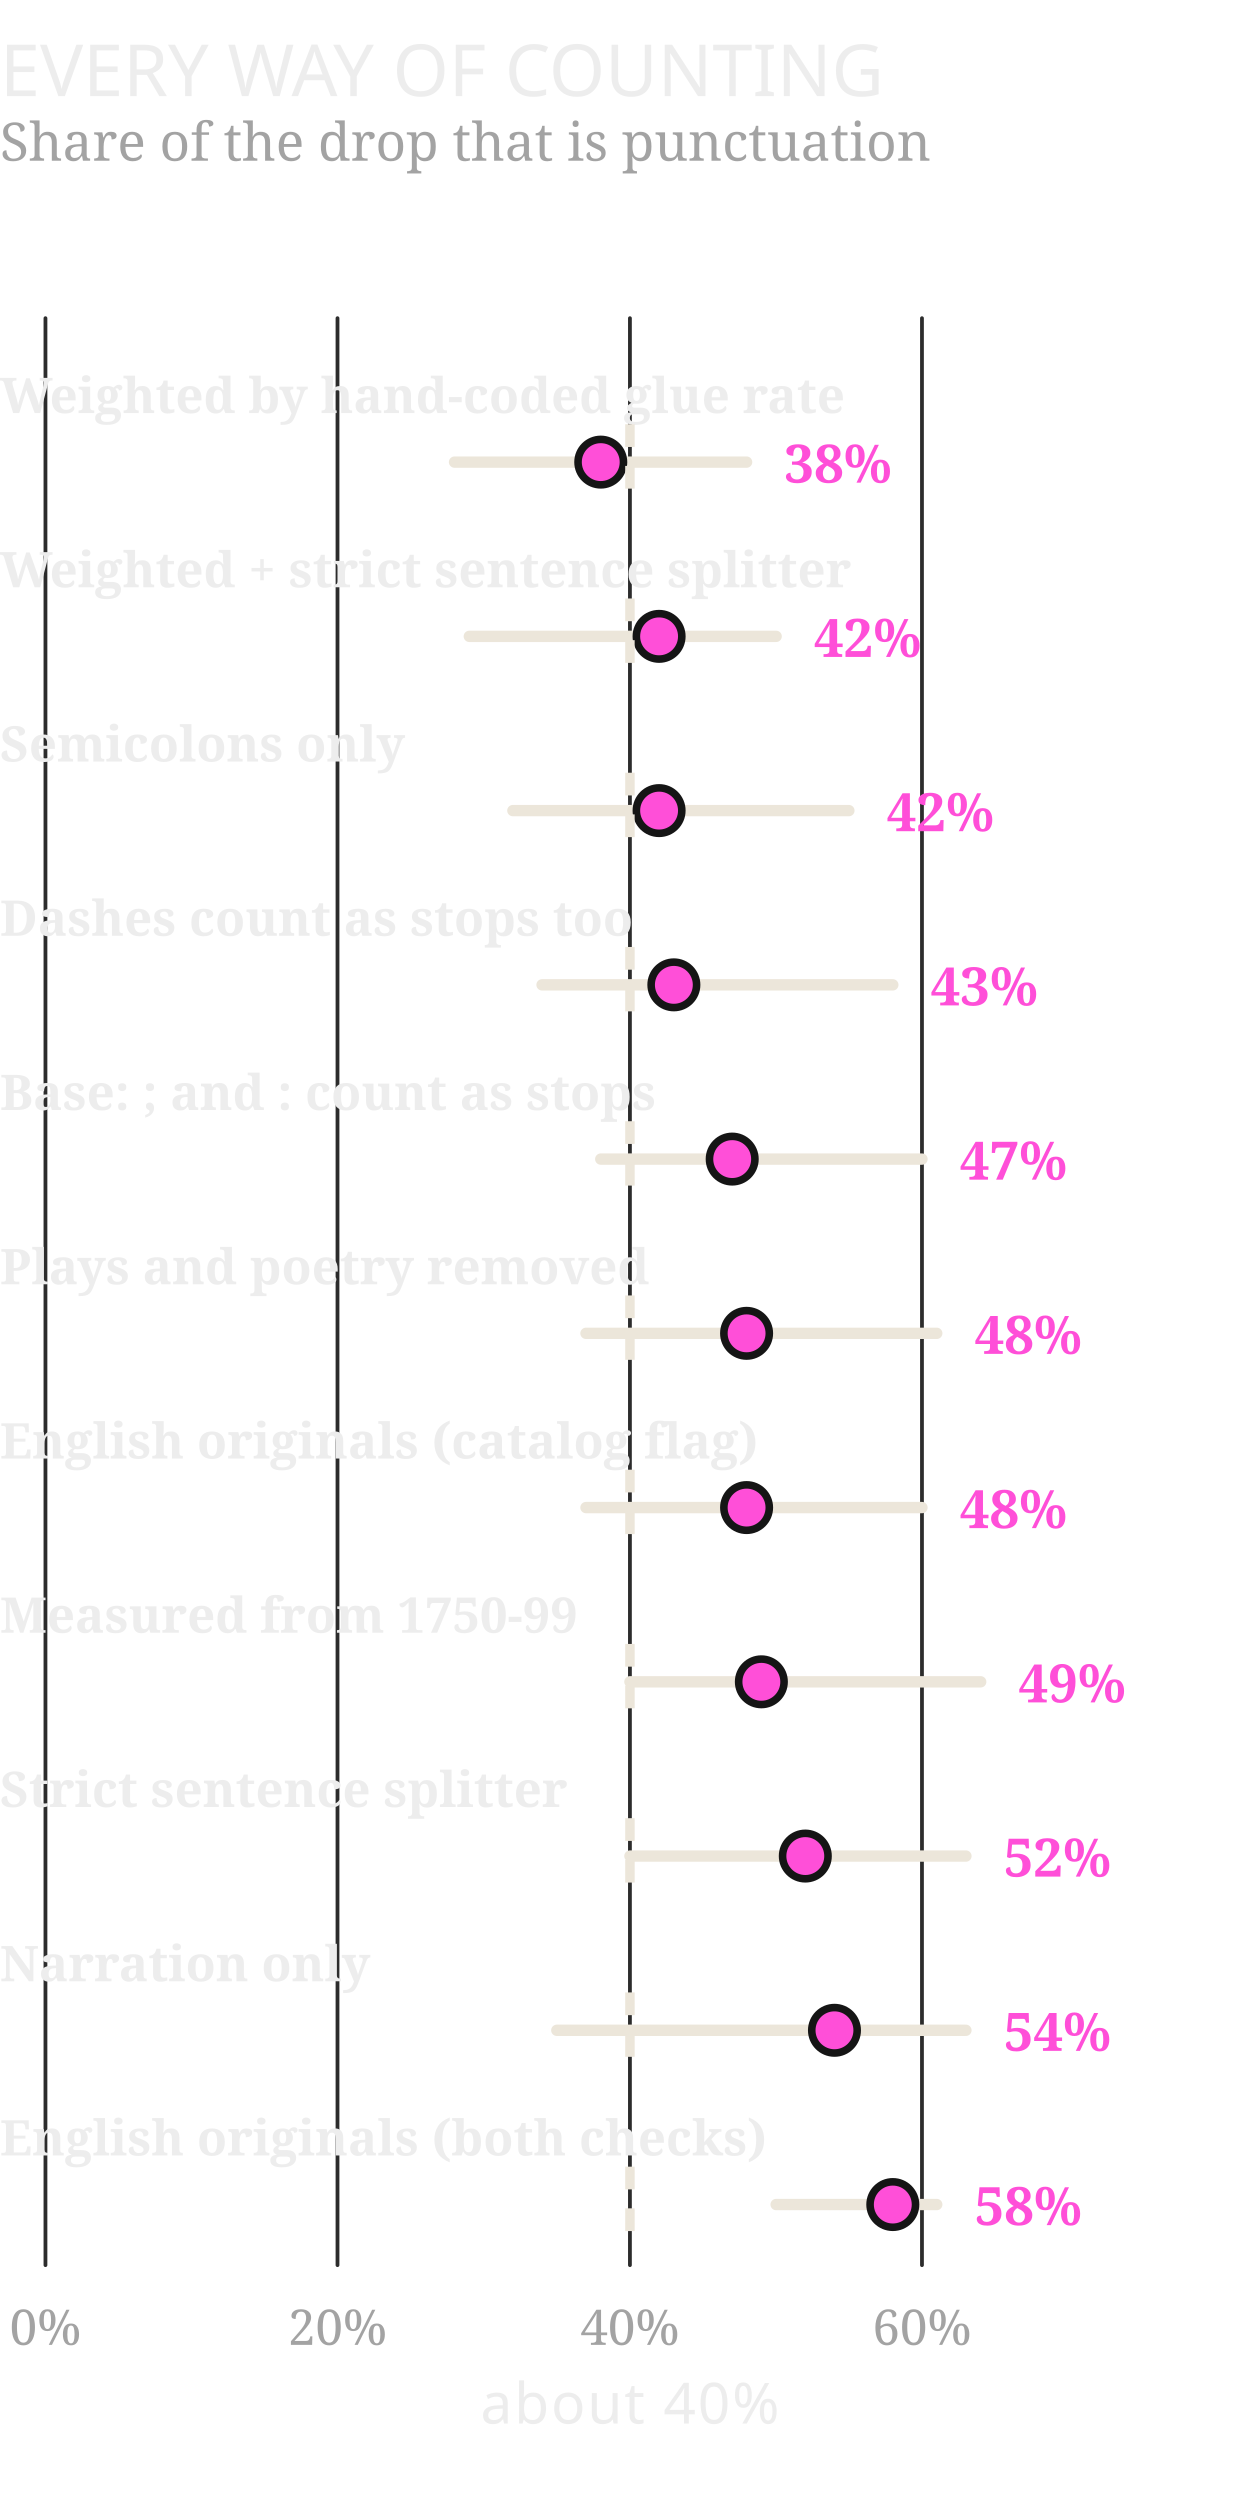
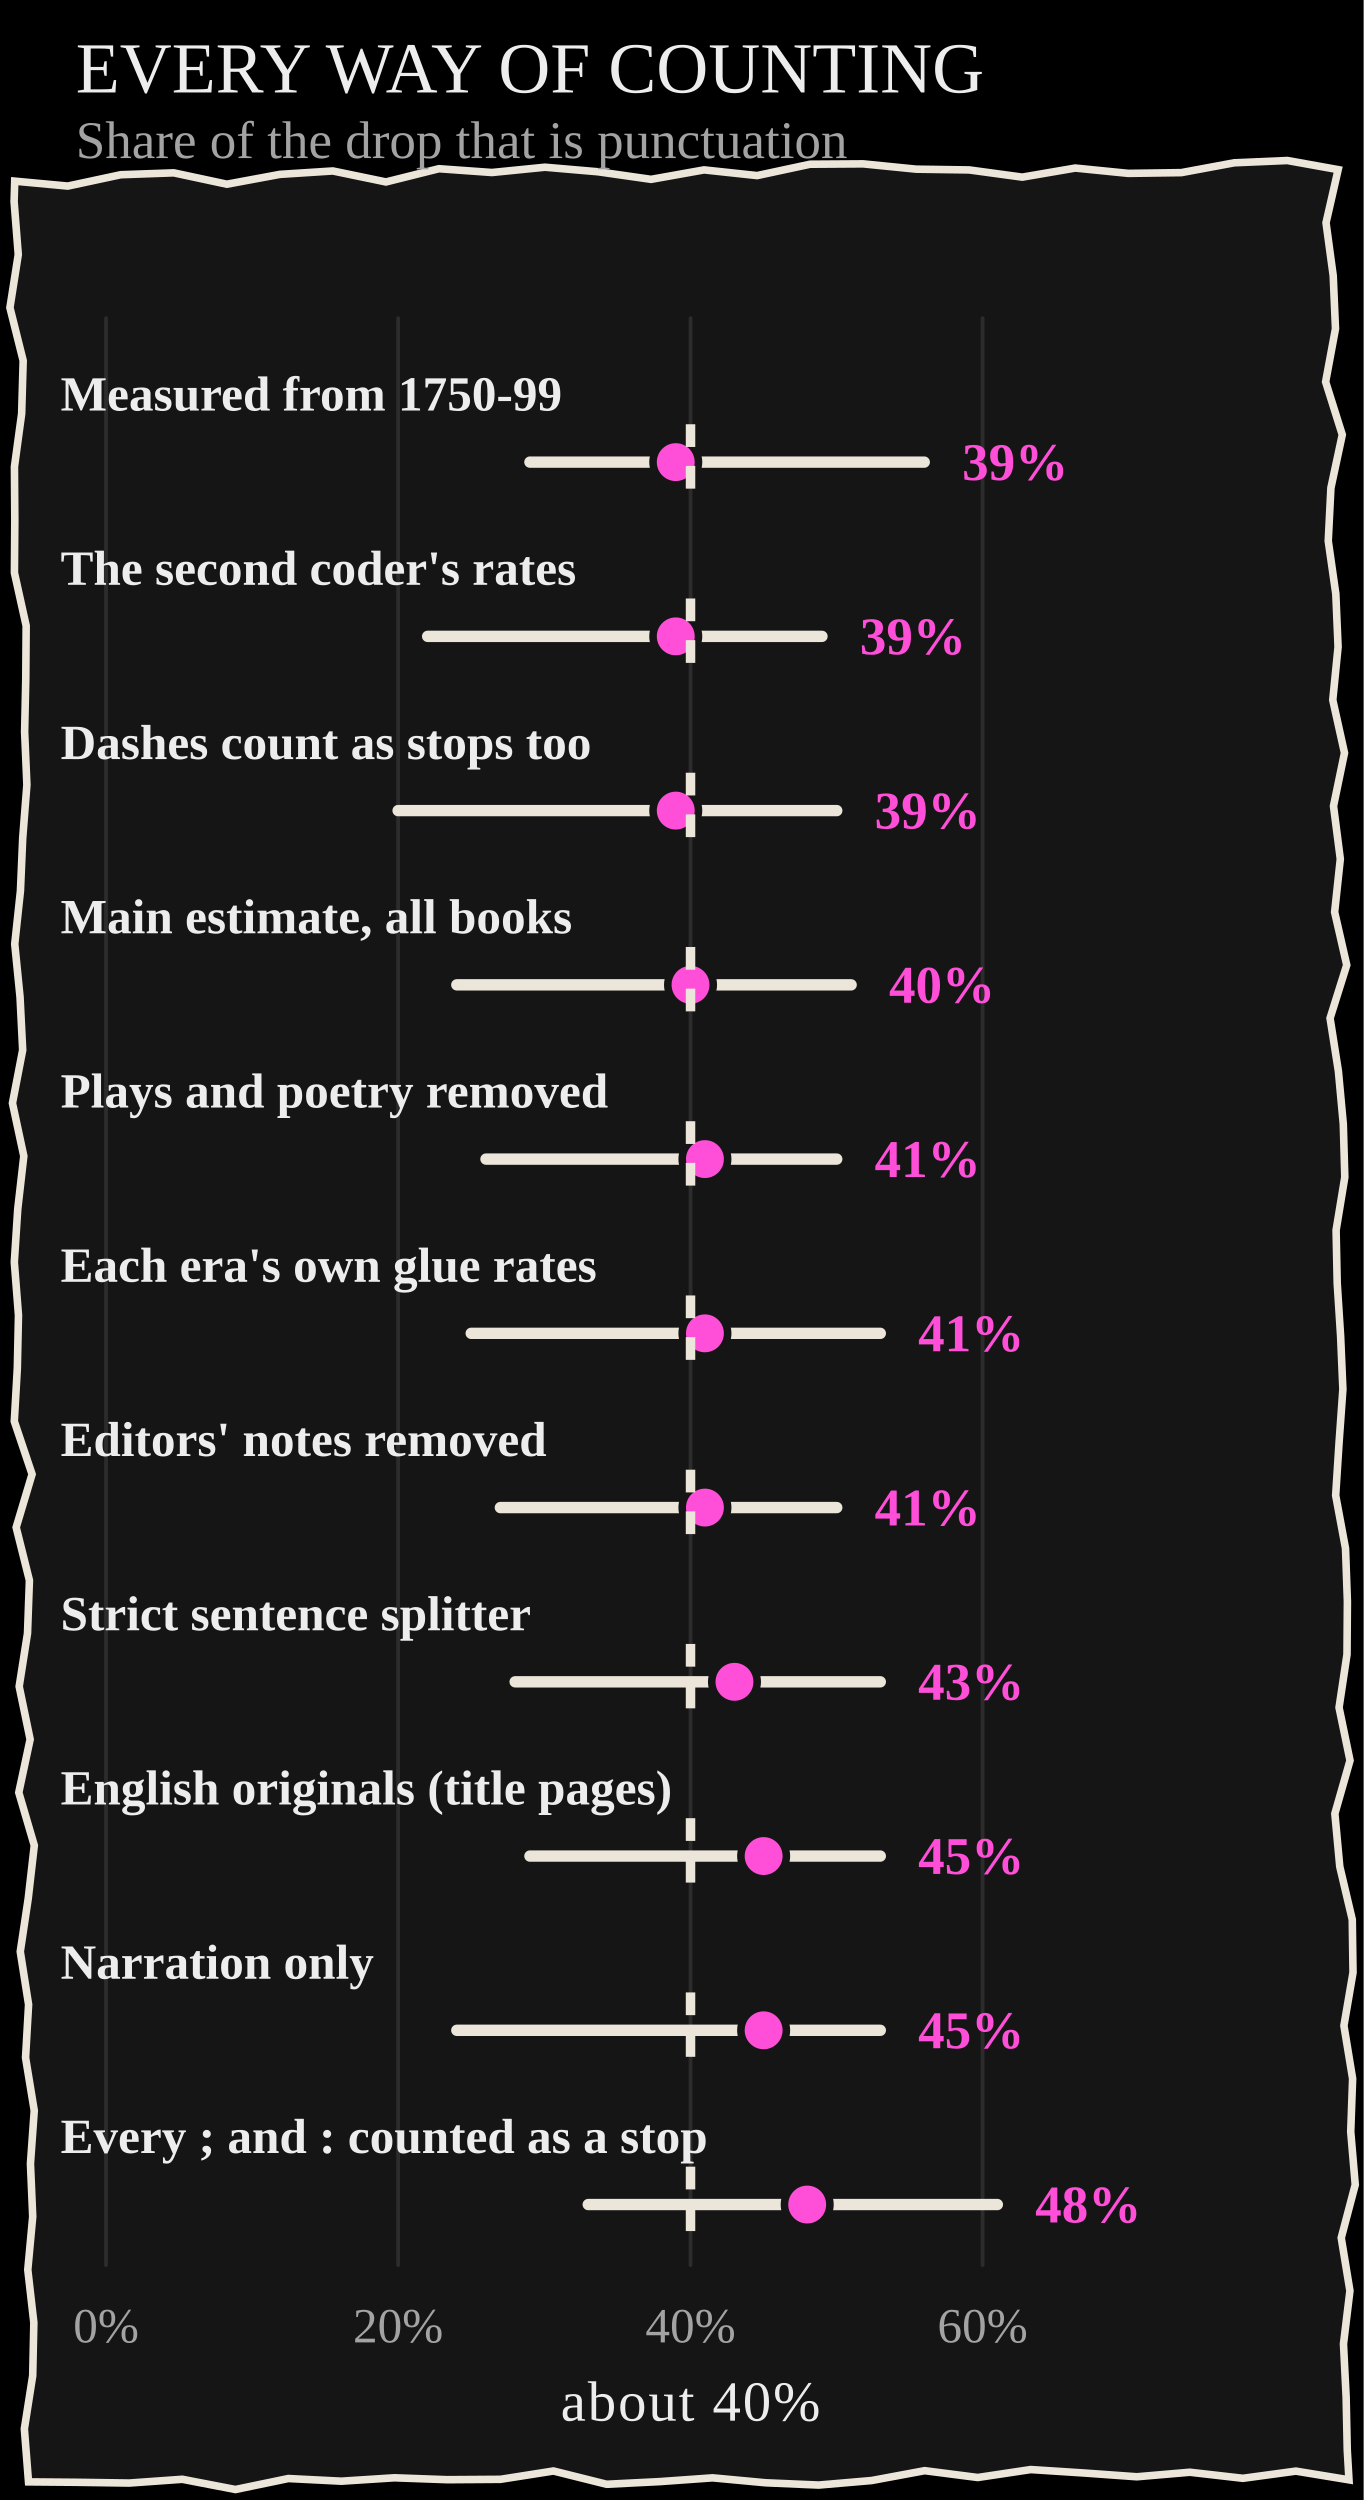
- <svg xmlns="http://www.w3.org/2000/svg" viewBox="16 0 328 660" width="328" height="660" role="img" aria-label="Dot and interval chart: the share of the 1700-49 to 1900-49 drop in sentence length that disappears when semicolons and colons count as sentence ends, measured eleven ways with 95% bootstrap intervals. Weighted by the hand-coded glue rate: 38% (28 to 48). Weighted with a strict sentence splitter: 42%. Semicolons only: 42%. Dashes counted too: 43%. Base count: 47% (38 to 60). Plays and poetry removed: 48%. English originals: 48%. Measured from 1750-99: 49%. Strict sentence splitter: 52%. Narration only: 54%. English originals by both checks: 58% (50 to 61). Every estimate lands between 38% and 58%; a line marks about 40%.">
+ <svg xmlns="http://www.w3.org/2000/svg" viewBox="0 0 360 660" width="360" height="660" role="img" aria-label="Dot and interval chart: the share of the 1700-49 to 1900-49 drop in sentence length that is punctuation, measured eleven ways with 95% intervals. Each way counts a semicolon or colon only as often as it glues two clauses, except the last. Dashes counted as stops: 39%. Measured from 1750-99: 39%. The second coder's rates: 39%. The main estimate, all books: 40% (24 to 51). Each era's own glue rates: 41%. Plays and poetry removed: 41%. Editors' notes removed: 41%. Strict sentence splitter: 43%. Narration only: 45%. English originals, checked by title page: 45% (29 to 53). Every semicolon and colon counted as a stop: 48% (33 to 61). A line marks about 40%.">
  <defs />
-   <text x="16" y="18" font-family="Anton, Impact, sans-serif" font-size="19" fill="#ededed" text-anchor="start" dominant-baseline="central">EVERY WAY OF COUNTING</text>
-   <text x="16" y="37" font-family="Fraunces, Georgia, serif" font-size="14" fill="#a3a3a3" text-anchor="start" dominant-baseline="central">Share of the drop that is punctuation</text>
+   <rect width="360" height="660" fill="#000000" />
+   <path class="d-paper" d="M6,46.6 L20,48 L34,45.1 L48,44.7 L62,47.8 L76,45.3 L90,44.5 L104,47.5 L118,44.1 L132,45.2 L146,43.9 L160,45.2 L174,47.3 L188,44.9 L202,46.5 L216,43.6 L230,43.6 L244,45.1 L258,45.4 L272,47.4 L286,45.1 L300,46.6 L314,46.5 L328,44 L342,43.5 L355.4,46 L352.1,60 L353.9,74 L354.4,88 L351.7,102 L356,116 L352.9,130 L352.1,144 L354,158 L354.5,172 L353,186 L356,200 L353,214 L354.7,228 L353.1,242 L356.2,256 L351.7,270 L353.8,284 L355,298 L355.3,312 L352.9,326 L353.1,340 L353.9,354 L354.4,368 L353.3,382 L352.3,396 L354.8,410 L355.2,424 L355,438 L352.8,452 L355.6,466 L351.5,480 L352.7,494 L355.9,508 L356,522 L353.5,536 L355.7,550 L355.1,564 L356.2,578 L352.4,592 L354.6,606 L352.8,620 L353.4,634 L353.6,648 L354,655.9 L340,653.5 L326,655.3 L312,653.6 L298,654.7 L284,653.6 L270,652.6 L256,654.6 L242,652.7 L228,655.2 L214,656.3 L200,655.6 L186,654.2 L172,655.1 L158,655.7 L144,652.1 L130,654.2 L116,654.2 L102,653.6 L88,654.4 L74,653.6 L60,656.4 L46,653.6 L32,654.5 L18,654.2 L5.4,654 L4.4,640 L6.7,626 L7.1,612 L5.6,598 L7,584 L6.5,570 L7.6,556 L5.4,542 L6.3,528 L4.2,514 L6.4,500 L8.1,486 L4.1,472 L7.2,458 L4.4,444 L6.7,430 L7.3,416 L3.9,402 L8.2,388 L3.6,374 L4.5,360 L4.9,346 L3.9,332 L4.9,318 L6.6,304 L3.7,290 L6.5,276 L5.9,262 L4.6,248 L6.2,234 L6.9,220 L8.1,206 L7.6,192 L8,178 L8.2,164 L5.2,150 L5.4,136 L5.4,122 L7.4,108 L7.9,94 L4.5,80 L6.8,66 L5.8,52 Z" fill="#151515" stroke="#ece6da" stroke-width="2" transform="rotate(-0.4 180 350)" />
+   <text x="20" y="18" font-family="var(--font-anton, Anton), Impact, sans-serif" font-size="19" fill="#ededed" text-anchor="start" dominant-baseline="central">EVERY WAY OF COUNTING</text>
+   <text x="20" y="37" font-family="var(--font-hanken-grotesk, 'Hanken Grotesk'), Arial, sans-serif" font-size="14" fill="#a3a3a3" text-anchor="start" dominant-baseline="central">Share of the drop that is punctuation</text>
  <path d="M28,84 L28,598" fill="none" stroke="#2c2c2c" stroke-width="1" stroke-linecap="round" />
-   <text x="28" y="614" font-family="Fraunces, Georgia, serif" font-size="13" fill="#a3a3a3" text-anchor="middle" dominant-baseline="central">0%</text>
+   <text x="28" y="614" font-family="var(--font-hanken-grotesk, 'Hanken Grotesk'), Arial, sans-serif" font-size="13" fill="#a3a3a3" text-anchor="middle" dominant-baseline="central">0%</text>
  <path d="M105.1,84 L105.1,598" fill="none" stroke="#2c2c2c" stroke-width="1" stroke-linecap="round" />
-   <text x="105.1" y="614" font-family="Fraunces, Georgia, serif" font-size="13" fill="#a3a3a3" text-anchor="middle" dominant-baseline="central">20%</text>
+   <text x="105.1" y="614" font-family="var(--font-hanken-grotesk, 'Hanken Grotesk'), Arial, sans-serif" font-size="13" fill="#a3a3a3" text-anchor="middle" dominant-baseline="central">20%</text>
  <path d="M182.3,84 L182.3,598" fill="none" stroke="#2c2c2c" stroke-width="1" stroke-linecap="round" />
-   <text x="182.3" y="614" font-family="Fraunces, Georgia, serif" font-size="13" fill="#a3a3a3" text-anchor="middle" dominant-baseline="central">40%</text>
+   <text x="182.3" y="614" font-family="var(--font-hanken-grotesk, 'Hanken Grotesk'), Arial, sans-serif" font-size="13" fill="#a3a3a3" text-anchor="middle" dominant-baseline="central">40%</text>
  <path d="M259.4,84 L259.4,598" fill="none" stroke="#2c2c2c" stroke-width="1" stroke-linecap="round" />
-   <text x="259.4" y="614" font-family="Fraunces, Georgia, serif" font-size="13" fill="#a3a3a3" text-anchor="middle" dominant-baseline="central">60%</text>
-   <text x="16" y="104" font-family="Fraunces, Georgia, serif" font-size="13" font-weight="600" fill="#ededed" text-anchor="start" dominant-baseline="central">Weighted by hand-coded glue rate</text>
-   <text x="16" y="150" font-family="Fraunces, Georgia, serif" font-size="13" font-weight="600" fill="#ededed" text-anchor="start" dominant-baseline="central">Weighted + strict sentence splitter</text>
-   <text x="16" y="196" font-family="Fraunces, Georgia, serif" font-size="13" font-weight="600" fill="#ededed" text-anchor="start" dominant-baseline="central">Semicolons only</text>
-   <text x="16" y="242" font-family="Fraunces, Georgia, serif" font-size="13" font-weight="600" fill="#ededed" text-anchor="start" dominant-baseline="central">Dashes count as stops too</text>
-   <text x="16" y="288" font-family="Fraunces, Georgia, serif" font-size="13" font-weight="600" fill="#ededed" text-anchor="start" dominant-baseline="central">Base: ; and : count as stops</text>
-   <text x="16" y="334" font-family="Fraunces, Georgia, serif" font-size="13" font-weight="600" fill="#ededed" text-anchor="start" dominant-baseline="central">Plays and poetry removed</text>
-   <text x="16" y="380" font-family="Fraunces, Georgia, serif" font-size="13" font-weight="600" fill="#ededed" text-anchor="start" dominant-baseline="central">English originals (catalog flag)</text>
-   <text x="16" y="426" font-family="Fraunces, Georgia, serif" font-size="13" font-weight="600" fill="#ededed" text-anchor="start" dominant-baseline="central">Measured from 1750-99</text>
-   <text x="16" y="472" font-family="Fraunces, Georgia, serif" font-size="13" font-weight="600" fill="#ededed" text-anchor="start" dominant-baseline="central">Strict sentence splitter</text>
-   <text x="16" y="518" font-family="Fraunces, Georgia, serif" font-size="13" font-weight="600" fill="#ededed" text-anchor="start" dominant-baseline="central">Narration only</text>
-   <text x="16" y="564" font-family="Fraunces, Georgia, serif" font-size="13" font-weight="600" fill="#ededed" text-anchor="start" dominant-baseline="central">English originals (both checks)</text>
-   <line y1="122" y2="122" stroke="#ece6da" stroke-width="3" stroke-linecap="round" x1="136" x2="213.1" opacity="1" />
-   <circle cy="122" r="6" fill="#ff4fd8" stroke="#151515" stroke-width="2" cx="174.6" />
-   <text x="223.1" y="122" font-family="Fraunces, Georgia, serif" font-size="14" font-weight="700" fill="#ff4fd8" text-anchor="start" dominant-baseline="central" opacity="1">38%</text>
-   <line y1="168" y2="168" stroke="#ece6da" stroke-width="3" stroke-linecap="round" x1="139.9" x2="220.9" opacity="1" />
-   <circle cy="168" r="6" fill="#ff4fd8" stroke="#151515" stroke-width="2" cx="190" />
-   <text x="230.9" y="168" font-family="Fraunces, Georgia, serif" font-size="14" font-weight="700" fill="#ff4fd8" text-anchor="start" dominant-baseline="central" opacity="1">42%</text>
-   <line y1="214" y2="214" stroke="#ece6da" stroke-width="3" stroke-linecap="round" x1="151.4" x2="240.1" opacity="1" />
-   <circle cy="214" r="6" fill="#ff4fd8" stroke="#151515" stroke-width="2" cx="190" />
-   <text x="250.1" y="214" font-family="Fraunces, Georgia, serif" font-size="14" font-weight="700" fill="#ff4fd8" text-anchor="start" dominant-baseline="central" opacity="1">42%</text>
-   <line y1="260" y2="260" stroke="#ece6da" stroke-width="3" stroke-linecap="round" x1="159.1" x2="251.7" opacity="1" />
-   <circle cy="260" r="6" fill="#ff4fd8" stroke="#151515" stroke-width="2" cx="193.9" />
-   <text x="261.7" y="260" font-family="Fraunces, Georgia, serif" font-size="14" font-weight="700" fill="#ff4fd8" text-anchor="start" dominant-baseline="central" opacity="1">43%</text>
-   <line y1="306" y2="306" stroke="#ece6da" stroke-width="3" stroke-linecap="round" x1="174.6" x2="259.4" opacity="1" />
-   <circle cy="306" r="6" fill="#ff4fd8" stroke="#151515" stroke-width="2" cx="209.3" />
-   <text x="269.4" y="306" font-family="Fraunces, Georgia, serif" font-size="14" font-weight="700" fill="#ff4fd8" text-anchor="start" dominant-baseline="central" opacity="1">47%</text>
-   <line y1="352" y2="352" stroke="#ece6da" stroke-width="3" stroke-linecap="round" x1="170.7" x2="263.3" opacity="1" />
-   <circle cy="352" r="6" fill="#ff4fd8" stroke="#151515" stroke-width="2" cx="213.1" />
-   <text x="273.3" y="352" font-family="Fraunces, Georgia, serif" font-size="14" font-weight="700" fill="#ff4fd8" text-anchor="start" dominant-baseline="central" opacity="1">48%</text>
-   <line y1="398" y2="398" stroke="#ece6da" stroke-width="3" stroke-linecap="round" x1="170.7" x2="259.4" opacity="1" />
-   <circle cy="398" r="6" fill="#ff4fd8" stroke="#151515" stroke-width="2" cx="213.1" />
-   <text x="269.4" y="398" font-family="Fraunces, Georgia, serif" font-size="14" font-weight="700" fill="#ff4fd8" text-anchor="start" dominant-baseline="central" opacity="1">48%</text>
-   <line y1="444" y2="444" stroke="#ece6da" stroke-width="3" stroke-linecap="round" x1="182.3" x2="274.9" opacity="1" />
-   <circle cy="444" r="6" fill="#ff4fd8" stroke="#151515" stroke-width="2" cx="217" />
-   <text x="284.9" y="444" font-family="Fraunces, Georgia, serif" font-size="14" font-weight="700" fill="#ff4fd8" text-anchor="start" dominant-baseline="central" opacity="1">49%</text>
-   <line y1="490" y2="490" stroke="#ece6da" stroke-width="3" stroke-linecap="round" x1="182.3" x2="271" opacity="1" />
-   <circle cy="490" r="6" fill="#ff4fd8" stroke="#151515" stroke-width="2" cx="228.6" />
-   <text x="281" y="490" font-family="Fraunces, Georgia, serif" font-size="14" font-weight="700" fill="#ff4fd8" text-anchor="start" dominant-baseline="central" opacity="1">52%</text>
-   <line y1="536" y2="536" stroke="#ece6da" stroke-width="3" stroke-linecap="round" x1="163" x2="271" opacity="1" />
-   <circle cy="536" r="6" fill="#ff4fd8" stroke="#151515" stroke-width="2" cx="236.3" />
-   <text x="281" y="536" font-family="Fraunces, Georgia, serif" font-size="14" font-weight="700" fill="#ff4fd8" text-anchor="start" dominant-baseline="central" opacity="1">54%</text>
-   <line y1="582" y2="582" stroke="#ece6da" stroke-width="3" stroke-linecap="round" x1="220.9" x2="263.3" opacity="1" />
-   <circle cy="582" r="6" fill="#ff4fd8" stroke="#151515" stroke-width="2" cx="251.7" />
-   <text x="273.3" y="582" font-family="Fraunces, Georgia, serif" font-size="14" font-weight="700" fill="#ff4fd8" text-anchor="start" dominant-baseline="central" opacity="1">58%</text>
+   <text x="259.4" y="614" font-family="var(--font-hanken-grotesk, 'Hanken Grotesk'), Arial, sans-serif" font-size="13" fill="#a3a3a3" text-anchor="middle" dominant-baseline="central">60%</text>
+   <text x="16" y="104" font-family="var(--font-hanken-grotesk, 'Hanken Grotesk'), Arial, sans-serif" font-size="13" font-weight="600" fill="#ededed" text-anchor="start" dominant-baseline="central">Measured from 1750-99</text>
+   <text x="16" y="150" font-family="var(--font-hanken-grotesk, 'Hanken Grotesk'), Arial, sans-serif" font-size="13" font-weight="600" fill="#ededed" text-anchor="start" dominant-baseline="central">The second coder's rates</text>
+   <text x="16" y="196" font-family="var(--font-hanken-grotesk, 'Hanken Grotesk'), Arial, sans-serif" font-size="13" font-weight="600" fill="#ededed" text-anchor="start" dominant-baseline="central">Dashes count as stops too</text>
+   <text x="16" y="242" font-family="var(--font-hanken-grotesk, 'Hanken Grotesk'), Arial, sans-serif" font-size="13" font-weight="600" fill="#ededed" text-anchor="start" dominant-baseline="central">Main estimate, all books</text>
+   <text x="16" y="288" font-family="var(--font-hanken-grotesk, 'Hanken Grotesk'), Arial, sans-serif" font-size="13" font-weight="600" fill="#ededed" text-anchor="start" dominant-baseline="central">Plays and poetry removed</text>
+   <text x="16" y="334" font-family="var(--font-hanken-grotesk, 'Hanken Grotesk'), Arial, sans-serif" font-size="13" font-weight="600" fill="#ededed" text-anchor="start" dominant-baseline="central">Each era's own glue rates</text>
+   <text x="16" y="380" font-family="var(--font-hanken-grotesk, 'Hanken Grotesk'), Arial, sans-serif" font-size="13" font-weight="600" fill="#ededed" text-anchor="start" dominant-baseline="central">Editors' notes removed</text>
+   <text x="16" y="426" font-family="var(--font-hanken-grotesk, 'Hanken Grotesk'), Arial, sans-serif" font-size="13" font-weight="600" fill="#ededed" text-anchor="start" dominant-baseline="central">Strict sentence splitter</text>
+   <text x="16" y="472" font-family="var(--font-hanken-grotesk, 'Hanken Grotesk'), Arial, sans-serif" font-size="13" font-weight="600" fill="#ededed" text-anchor="start" dominant-baseline="central">English originals (title pages)</text>
+   <text x="16" y="518" font-family="var(--font-hanken-grotesk, 'Hanken Grotesk'), Arial, sans-serif" font-size="13" font-weight="600" fill="#ededed" text-anchor="start" dominant-baseline="central">Narration only</text>
+   <text x="16" y="564" font-family="var(--font-hanken-grotesk, 'Hanken Grotesk'), Arial, sans-serif" font-size="13" font-weight="600" fill="#ededed" text-anchor="start" dominant-baseline="central">Every ; and : counted as a stop</text>
+   <line y1="122" y2="122" stroke="#ece6da" stroke-width="3" stroke-linecap="round" x1="139.9" x2="244" opacity="1" />
+   <circle cy="122" r="6" fill="#ff4fd8" stroke="#151515" stroke-width="2" cx="178.4" />
+   <text x="254" y="122" font-family="var(--font-hanken-grotesk, 'Hanken Grotesk'), Arial, sans-serif" font-size="14" font-weight="700" fill="#ff4fd8" text-anchor="start" dominant-baseline="central" opacity="1">39%</text>
+   <line y1="168" y2="168" stroke="#ece6da" stroke-width="3" stroke-linecap="round" x1="112.9" x2="217" opacity="1" />
+   <circle cy="168" r="6" fill="#ff4fd8" stroke="#151515" stroke-width="2" cx="178.4" />
+   <text x="227" y="168" font-family="var(--font-hanken-grotesk, 'Hanken Grotesk'), Arial, sans-serif" font-size="14" font-weight="700" fill="#ff4fd8" text-anchor="start" dominant-baseline="central" opacity="1">39%</text>
+   <line y1="214" y2="214" stroke="#ece6da" stroke-width="3" stroke-linecap="round" x1="105.1" x2="220.9" opacity="1" />
+   <circle cy="214" r="6" fill="#ff4fd8" stroke="#151515" stroke-width="2" cx="178.4" />
+   <text x="230.9" y="214" font-family="var(--font-hanken-grotesk, 'Hanken Grotesk'), Arial, sans-serif" font-size="14" font-weight="700" fill="#ff4fd8" text-anchor="start" dominant-baseline="central" opacity="1">39%</text>
+   <line y1="260" y2="260" stroke="#ece6da" stroke-width="3" stroke-linecap="round" x1="120.6" x2="224.7" opacity="1" />
+   <circle cy="260" r="6" fill="#ff4fd8" stroke="#151515" stroke-width="2" cx="182.3" />
+   <text x="234.7" y="260" font-family="var(--font-hanken-grotesk, 'Hanken Grotesk'), Arial, sans-serif" font-size="14" font-weight="700" fill="#ff4fd8" text-anchor="start" dominant-baseline="central" opacity="1">40%</text>
+   <line y1="306" y2="306" stroke="#ece6da" stroke-width="3" stroke-linecap="round" x1="128.3" x2="220.9" opacity="1" />
+   <circle cy="306" r="6" fill="#ff4fd8" stroke="#151515" stroke-width="2" cx="186.1" />
+   <text x="230.9" y="306" font-family="var(--font-hanken-grotesk, 'Hanken Grotesk'), Arial, sans-serif" font-size="14" font-weight="700" fill="#ff4fd8" text-anchor="start" dominant-baseline="central" opacity="1">41%</text>
+   <line y1="352" y2="352" stroke="#ece6da" stroke-width="3" stroke-linecap="round" x1="124.4" x2="232.4" opacity="1" />
+   <circle cy="352" r="6" fill="#ff4fd8" stroke="#151515" stroke-width="2" cx="186.1" />
+   <text x="242.4" y="352" font-family="var(--font-hanken-grotesk, 'Hanken Grotesk'), Arial, sans-serif" font-size="14" font-weight="700" fill="#ff4fd8" text-anchor="start" dominant-baseline="central" opacity="1">41%</text>
+   <line y1="398" y2="398" stroke="#ece6da" stroke-width="3" stroke-linecap="round" x1="132.1" x2="220.9" opacity="1" />
+   <circle cy="398" r="6" fill="#ff4fd8" stroke="#151515" stroke-width="2" cx="186.1" />
+   <text x="230.9" y="398" font-family="var(--font-hanken-grotesk, 'Hanken Grotesk'), Arial, sans-serif" font-size="14" font-weight="700" fill="#ff4fd8" text-anchor="start" dominant-baseline="central" opacity="1">41%</text>
+   <line y1="444" y2="444" stroke="#ece6da" stroke-width="3" stroke-linecap="round" x1="136" x2="232.4" opacity="1" />
+   <circle cy="444" r="6" fill="#ff4fd8" stroke="#151515" stroke-width="2" cx="193.9" />
+   <text x="242.4" y="444" font-family="var(--font-hanken-grotesk, 'Hanken Grotesk'), Arial, sans-serif" font-size="14" font-weight="700" fill="#ff4fd8" text-anchor="start" dominant-baseline="central" opacity="1">43%</text>
+   <line y1="490" y2="490" stroke="#ece6da" stroke-width="3" stroke-linecap="round" x1="139.9" x2="232.4" opacity="1" />
+   <circle cy="490" r="6" fill="#ff4fd8" stroke="#151515" stroke-width="2" cx="201.6" />
+   <text x="242.4" y="490" font-family="var(--font-hanken-grotesk, 'Hanken Grotesk'), Arial, sans-serif" font-size="14" font-weight="700" fill="#ff4fd8" text-anchor="start" dominant-baseline="central" opacity="1">45%</text>
+   <line y1="536" y2="536" stroke="#ece6da" stroke-width="3" stroke-linecap="round" x1="120.6" x2="232.4" opacity="1" />
+   <circle cy="536" r="6" fill="#ff4fd8" stroke="#151515" stroke-width="2" cx="201.6" />
+   <text x="242.4" y="536" font-family="var(--font-hanken-grotesk, 'Hanken Grotesk'), Arial, sans-serif" font-size="14" font-weight="700" fill="#ff4fd8" text-anchor="start" dominant-baseline="central" opacity="1">45%</text>
+   <line y1="582" y2="582" stroke="#ece6da" stroke-width="3" stroke-linecap="round" x1="155.3" x2="263.3" opacity="1" />
+   <circle cy="582" r="6" fill="#ff4fd8" stroke="#151515" stroke-width="2" cx="213.1" />
+   <text x="273.3" y="582" font-family="var(--font-hanken-grotesk, 'Hanken Grotesk'), Arial, sans-serif" font-size="14" font-weight="700" fill="#ff4fd8" text-anchor="start" dominant-baseline="central" opacity="1">48%</text>
  <line x1="182.3" x2="182.3" y1="112" stroke="#ece6da" stroke-width="2.5" stroke-dasharray="6 5" y2="132" opacity="1" />
  <line x1="182.3" x2="182.3" y1="158" stroke="#ece6da" stroke-width="2.5" stroke-dasharray="6 5" y2="178" opacity="1" />
  <line x1="182.3" x2="182.3" y1="204" stroke="#ece6da" stroke-width="2.5" stroke-dasharray="6 5" y2="224" opacity="1" />
  <line x1="182.3" x2="182.3" y1="250" stroke="#ece6da" stroke-width="2.5" stroke-dasharray="6 5" y2="270" opacity="1" />
  <line x1="182.3" x2="182.3" y1="296" stroke="#ece6da" stroke-width="2.5" stroke-dasharray="6 5" y2="316" opacity="1" />
  <line x1="182.3" x2="182.3" y1="342" stroke="#ece6da" stroke-width="2.5" stroke-dasharray="6 5" y2="362" opacity="1" />
  <line x1="182.3" x2="182.3" y1="388" stroke="#ece6da" stroke-width="2.5" stroke-dasharray="6 5" y2="408" opacity="1" />
  <line x1="182.3" x2="182.3" y1="434" stroke="#ece6da" stroke-width="2.5" stroke-dasharray="6 5" y2="454" opacity="1" />
  <line x1="182.3" x2="182.3" y1="480" stroke="#ece6da" stroke-width="2.5" stroke-dasharray="6 5" y2="500" opacity="1" />
  <line x1="182.3" x2="182.3" y1="526" stroke="#ece6da" stroke-width="2.5" stroke-dasharray="6 5" y2="546" opacity="1" />
  <line x1="182.3" x2="182.3" y1="572" stroke="#ece6da" stroke-width="2.5" stroke-dasharray="6 5" y2="592" opacity="1" />
-   <text x="182.3" y="634" font-family="Anton, Impact, sans-serif" font-size="15" fill="#ededed" text-anchor="middle" dominant-baseline="central" letter-spacing="0.5" opacity="1">about 40%</text>
+   <text x="182.3" y="634" font-family="var(--font-anton, Anton), Impact, sans-serif" font-size="15" fill="#ededed" text-anchor="middle" dominant-baseline="central" letter-spacing="0.5" opacity="1">about 40%</text>
</svg>
